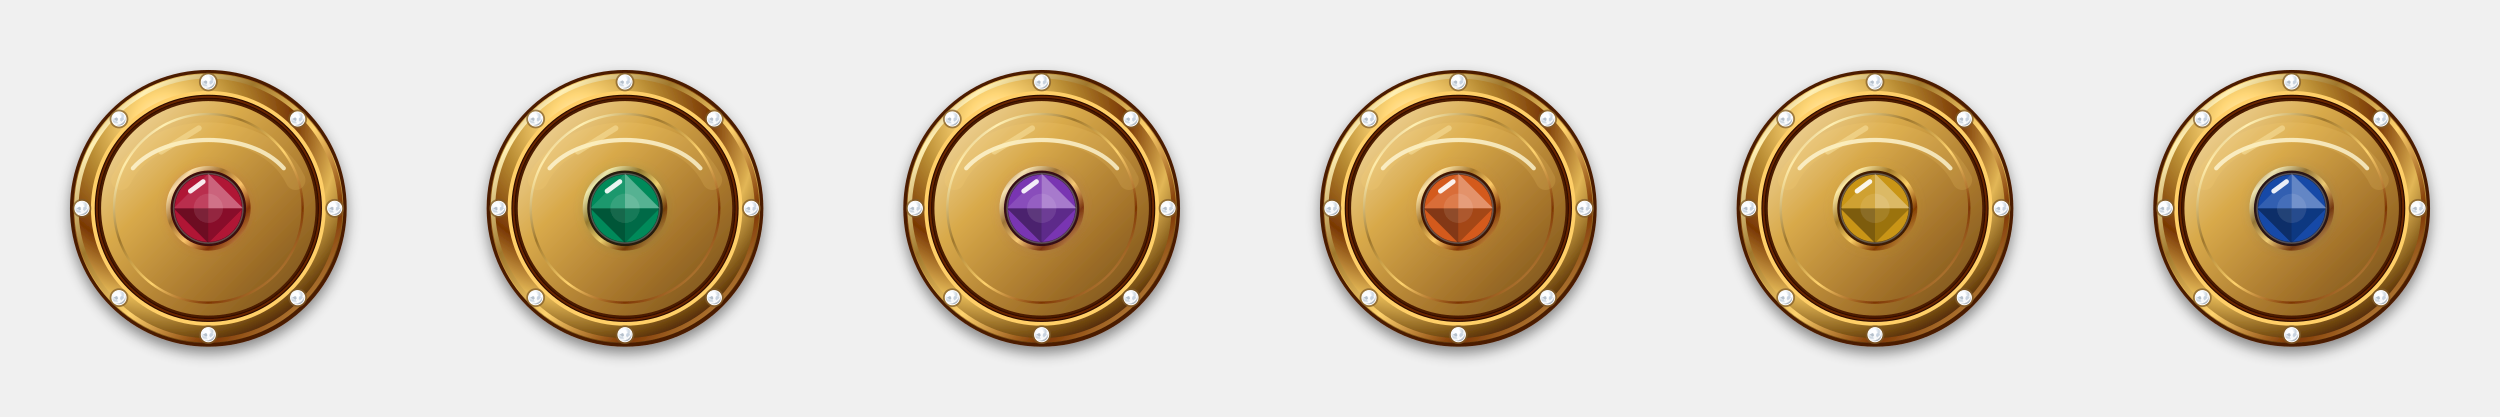
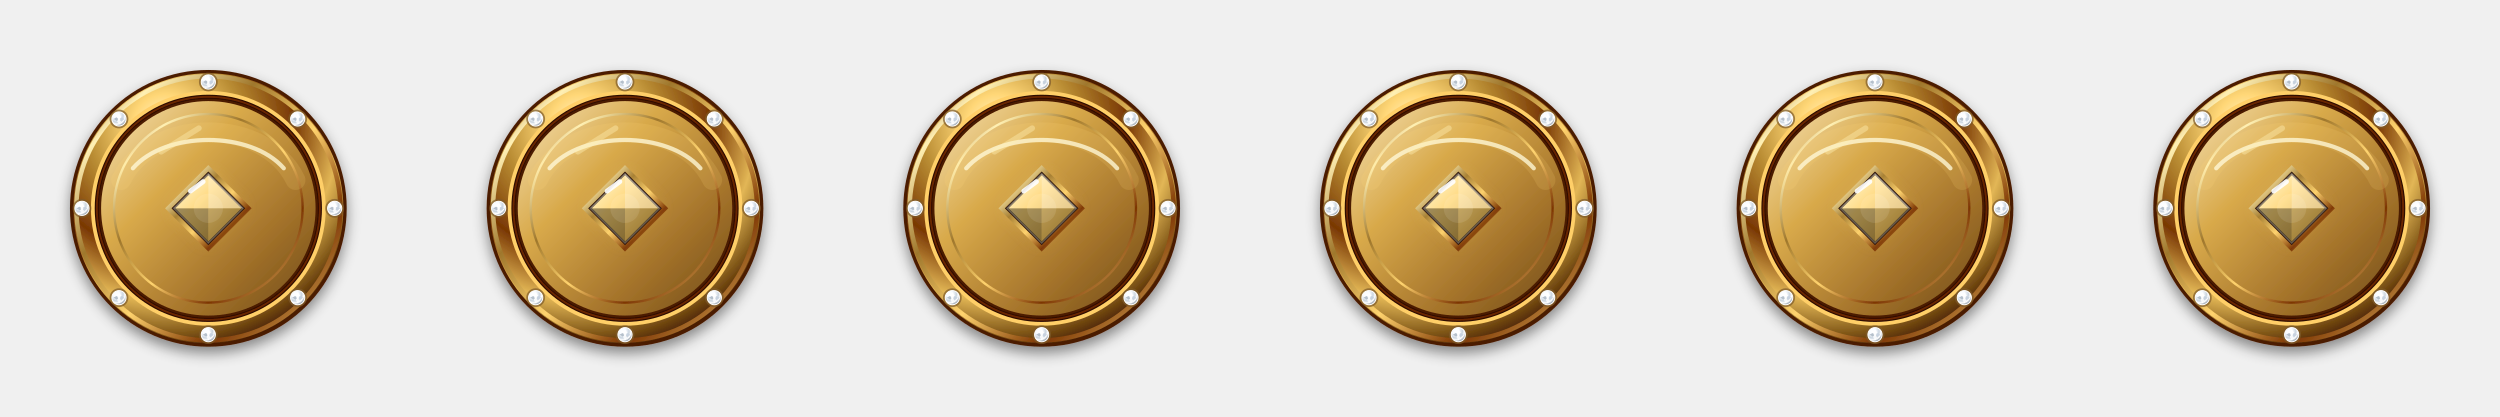
<svg xmlns="http://www.w3.org/2000/svg" xmlns:xlink="http://www.w3.org/1999/xlink" width="384" height="64" viewBox="0 0 384 64" role="img" aria-labelledby="title desc">
  <view id="sessions" viewBox="0 0 64 64" />
  <view id="consultations" viewBox="64 0 64 64" />
  <view id="content" viewBox="128 0 64 64" />
  <view id="notes" viewBox="192 0 64 64" />
  <view id="info" viewBox="256 0 64 64" />
  <view id="projects" viewBox="320 0 64 64" />
  <defs>
    <radialGradient id="gold-face" cx=".34" cy=".2" r=".84">
      <stop offset="0" stop-color="#FFF8D7" />
      <stop offset=".14" stop-color="#FFD777" />
      <stop offset=".34" stop-color="#B88B32" />
      <stop offset=".56" stop-color="#793804" />
      <stop offset=".76" stop-color="#E2B655" />
      <stop offset=".91" stop-color="#7C5315" />
      <stop offset="1" stop-color="#431A00" />
    </radialGradient>
    <linearGradient id="plate-face" x1="0" y1="0" x2="1" y2="1">
      <stop offset="0" stop-color="#F7E4B8" />
      <stop offset=".35" stop-color="#D8A94A" />
      <stop offset=".7" stop-color="#A3722A" />
      <stop offset="1" stop-color="#6E4A16" />
    </linearGradient>
    <linearGradient id="gold-edge" x1="0" y1="0" x2="1" y2="1">
      <stop offset="0" stop-color="#6B2C00" />
      <stop offset=".16" stop-color="#FFF0B3" />
      <stop offset=".35" stop-color="#9F772C" />
      <stop offset=".55" stop-color="#FFD36E" />
      <stop offset=".75" stop-color="#7D3603" />
      <stop offset="1" stop-color="#E6BE68" />
    </linearGradient>
    <radialGradient id="diamond-base" cx=".32" cy=".26" r=".75">
      <stop offset="0" stop-color="#FFFFFF" />
      <stop offset=".32" stop-color="#F8FBFF" />
      <stop offset=".63" stop-color="#CBD5DF" />
      <stop offset=".82" stop-color="#FFFFFF" />
      <stop offset="1" stop-color="#929DAA" />
    </radialGradient>
+     <linearGradient id="rhombus-gold" x1="0" y1="0" x2="1" y2="1">
+       <stop offset="0" stop-color="#FFF8D7" />
+       <stop offset=".4" stop-color="#FFD777" />
+       <stop offset="1" stop-color="#B88B32" />
+     </linearGradient>
    <filter id="medallion-shadow" x="-20%" y="-20%" width="140%" height="150%">
      <feGaussianBlur in="SourceAlpha" stdDeviation="1.1" result="blur" />
      <feOffset in="blur" dy="1" result="off" />
      <feComponentTransfer in="off" result="shadow">
        <feFuncA type="linear" slope=".45" />
      </feComponentTransfer>
      <feMerge>
        <feMergeNode in="shadow" />
        <feMergeNode in="SourceGraphic" />
      </feMerge>
    </filter>
    <filter id="stone-glow" x="-80%" y="-80%" width="260%" height="260%">
      <feGaussianBlur stdDeviation="1.25" />
    </filter>
    <g id="pave">
      <circle r="2" fill="#7D5A2A" opacity=".7" />
      <circle r="1.5" fill="url(#diamond-base)" stroke="#FFFFFF" stroke-width=".22" />
      <path d="M0-1.15.55-.35 0 0-.55-.35Z" fill="#FFFFFF" opacity=".95" />
      <path d="M1.15 0 .45.55 0 0 .55-.35Z" fill="#C7D2DF" opacity=".9" />
      <path d="M0 1.15-.45.42 0 0 .45.55Z" fill="#FFFFFF" opacity=".82" />
      <path d="M-1.15 0-.55-.35 0 0-.45.42Z" fill="#AEB9C5" opacity=".9" />
      <circle r=".28" fill="#FFFFFF" opacity=".9" />
    </g>
    <g id="gold-medallion">
      <g transform="translate(32 32) scale(.724138) translate(-32 -32)">
        <circle cx="32" cy="32" r="29" fill="url(#gold-face)" stroke="#4B1A00" stroke-width=".7" />
        <circle cx="32" cy="32" r="28" fill="none" stroke="url(#gold-edge)" stroke-width=".95" />
        <circle cx="32" cy="32" r="24.5" fill="#2C0A00" stroke="#FFCF68" stroke-width=".8" />
        <circle cx="32" cy="32" r="23.65" fill="none" stroke="#6A2702" stroke-width=".4" />
        <circle cx="32" cy="32" r="23" fill="url(#plate-face)" stroke="#4B1A00" stroke-width=".5" />
        <circle cx="32" cy="32" r="20" fill="none" stroke="url(#gold-edge)" stroke-width=".5" />
        <path data-tube-reflection="ambient" d="M13.5 26 C20 12.5 44 12.5 50.5 26" fill="none" stroke="#FFD777" stroke-width="4.2" stroke-linecap="round" opacity=".15" />
        <path data-tube-reflection="highlight" d="M16 23.5 C23 15.5 41 15.5 48 23.5" fill="none" stroke="#FFF8D7" stroke-width=".9" stroke-linecap="round" opacity=".78" />
        <path d="M22 20 30 15" stroke="#FFF0B3" stroke-width="1.2" stroke-linecap="round" opacity=".4" />
        <use href="#pave" xlink:href="#pave" transform="translate(32 5.2)" />
        <use href="#pave" xlink:href="#pave" transform="translate(50.95 13.05)" />
        <use href="#pave" xlink:href="#pave" transform="translate(58.8 32)" />
        <use href="#pave" xlink:href="#pave" transform="translate(50.95 50.95)" />
        <use href="#pave" xlink:href="#pave" transform="translate(32 58.8)" />
        <use href="#pave" xlink:href="#pave" transform="translate(13.05 50.95)" />
        <use href="#pave" xlink:href="#pave" transform="translate(5.2 32)" />
        <use href="#pave" xlink:href="#pave" transform="translate(13.05 13.05)" />
      </g>
    </g>
    <g id="centre-stone">
-       <circle cx="32" cy="32" r="6.15" fill="#2C0A00" stroke="url(#gold-edge)" stroke-width=".7" />
-       <circle cx="32" cy="32" r="5.333" fill="currentColor" opacity=".38" filter="url(#stone-glow)" />
-       <circle cx="32" cy="32" r="5.333" fill="currentColor" stroke="#160800" stroke-opacity=".7" stroke-width=".35" />
+       <polygon points="32,25.85 38.15,32 32,38.15 25.85,32" fill="#2C0A00" stroke="url(#gold-edge)" stroke-width=".7" />
+       <polygon points="32,26.667 37.333,32 32,37.333 26.667,32" fill="url(#rhombus-gold)" opacity=".4" filter="url(#stone-glow)" />
+       <polygon points="32,26.667 37.333,32 32,37.333 26.667,32" fill="url(#rhombus-gold)" stroke="#160800" stroke-opacity=".7" stroke-width=".35" />
      <path d="M32 26.667 37.333 32 32 32Z" fill="#FFFFFF" opacity=".34" />
      <path d="M37.333 32 32 37.333 32 32Z" fill="#000000" opacity=".23" />
      <path d="M32 37.333 26.667 32 32 32Z" fill="#000000" opacity=".38" />
      <path d="M26.667 32 32 26.667 32 32Z" fill="#FFFFFF" opacity=".12" />
      <circle cx="32" cy="32" r="2.25" fill="#FFFFFF" opacity=".1" />
      <path d="M29.25 29.35 31.2 27.9" stroke="#FFFFFF" stroke-width=".75" stroke-linecap="round" opacity=".9" />
-       <circle cx="32" cy="32" r="5.333" fill="none" stroke="#FFFFFF" stroke-opacity=".25" stroke-width=".25" />
+       <polygon points="32,26.667 37.333,32 32,37.333 26.667,32" fill="none" stroke="#FFFFFF" stroke-opacity=".25" stroke-width=".25" />
    </g>
  </defs>
-   <g id="sessions-icon" color="#B01236" filter="url(#medallion-shadow)">
+   <g id="sessions-icon" filter="url(#medallion-shadow)">
    <use href="#gold-medallion" xlink:href="#gold-medallion" />
    <use href="#centre-stone" xlink:href="#centre-stone" />
  </g>
-   <g id="consultations-icon" color="#008A5A" transform="translate(64 0)" filter="url(#medallion-shadow)">
+   <g id="consultations-icon" transform="translate(64 0)" filter="url(#medallion-shadow)">
    <use href="#gold-medallion" xlink:href="#gold-medallion" />
    <use href="#centre-stone" xlink:href="#centre-stone" />
  </g>
-   <g id="content-icon" color="#7935B2" transform="translate(128 0)" filter="url(#medallion-shadow)">
+   <g id="content-icon" transform="translate(128 0)" filter="url(#medallion-shadow)">
    <use href="#gold-medallion" xlink:href="#gold-medallion" />
    <use href="#centre-stone" xlink:href="#centre-stone" />
  </g>
-   <g id="notes-icon" color="#D45A1F" transform="translate(192 0)" filter="url(#medallion-shadow)">
+   <g id="notes-icon" transform="translate(192 0)" filter="url(#medallion-shadow)">
    <use href="#gold-medallion" xlink:href="#gold-medallion" />
    <use href="#centre-stone" xlink:href="#centre-stone" />
  </g>
-   <g id="info-icon" color="#C99516" transform="translate(256 0)" filter="url(#medallion-shadow)">
+   <g id="info-icon" transform="translate(256 0)" filter="url(#medallion-shadow)">
    <use href="#gold-medallion" xlink:href="#gold-medallion" />
    <use href="#centre-stone" xlink:href="#centre-stone" />
  </g>
-   <g id="projects-icon" color="#1448A7" transform="translate(320 0)" filter="url(#medallion-shadow)">
+   <g id="projects-icon" transform="translate(320 0)" filter="url(#medallion-shadow)">
    <use href="#gold-medallion" xlink:href="#gold-medallion" />
    <use href="#centre-stone" xlink:href="#centre-stone" />
  </g>
</svg>
